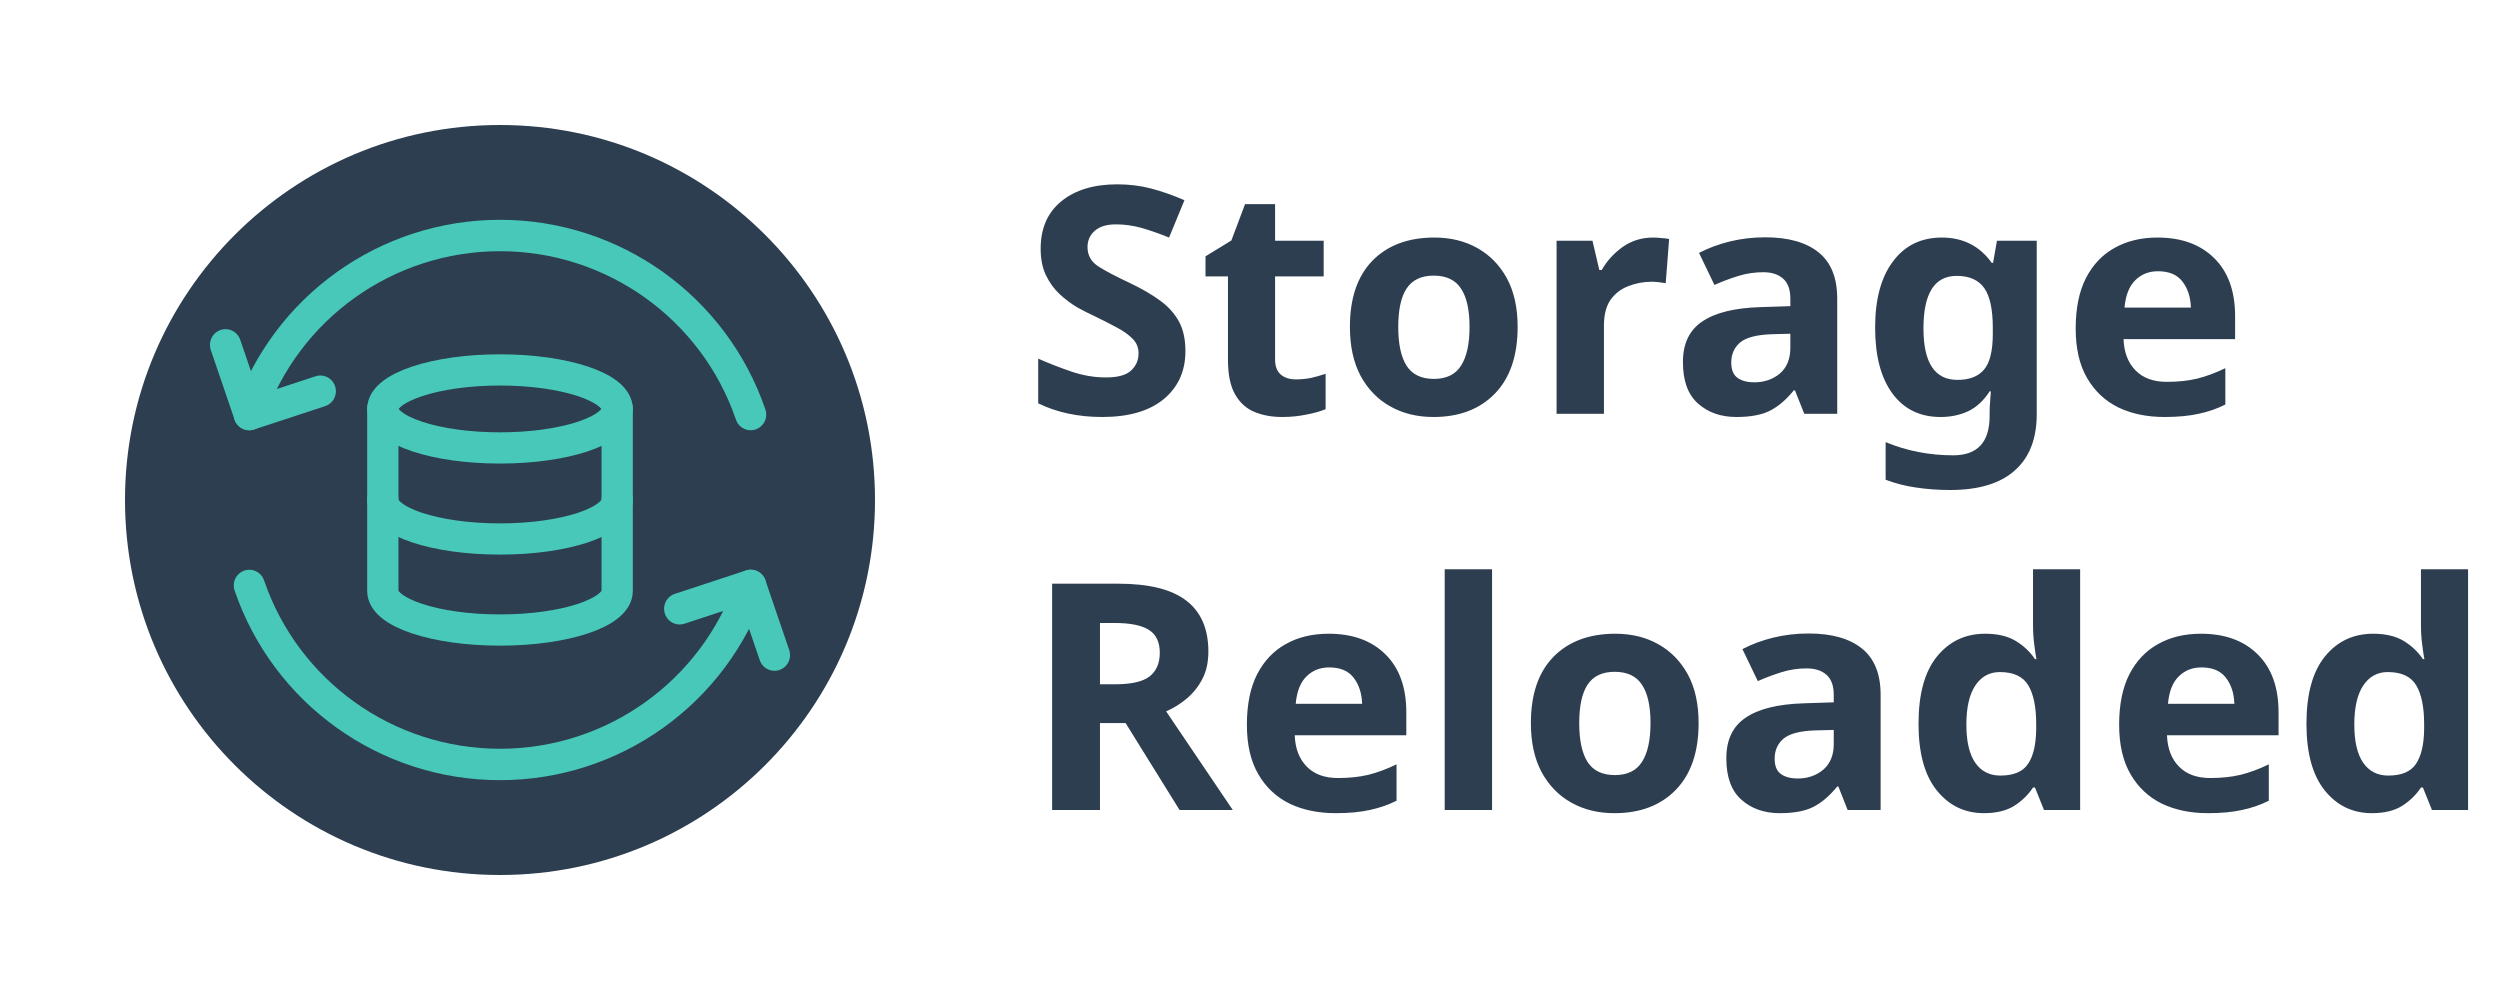
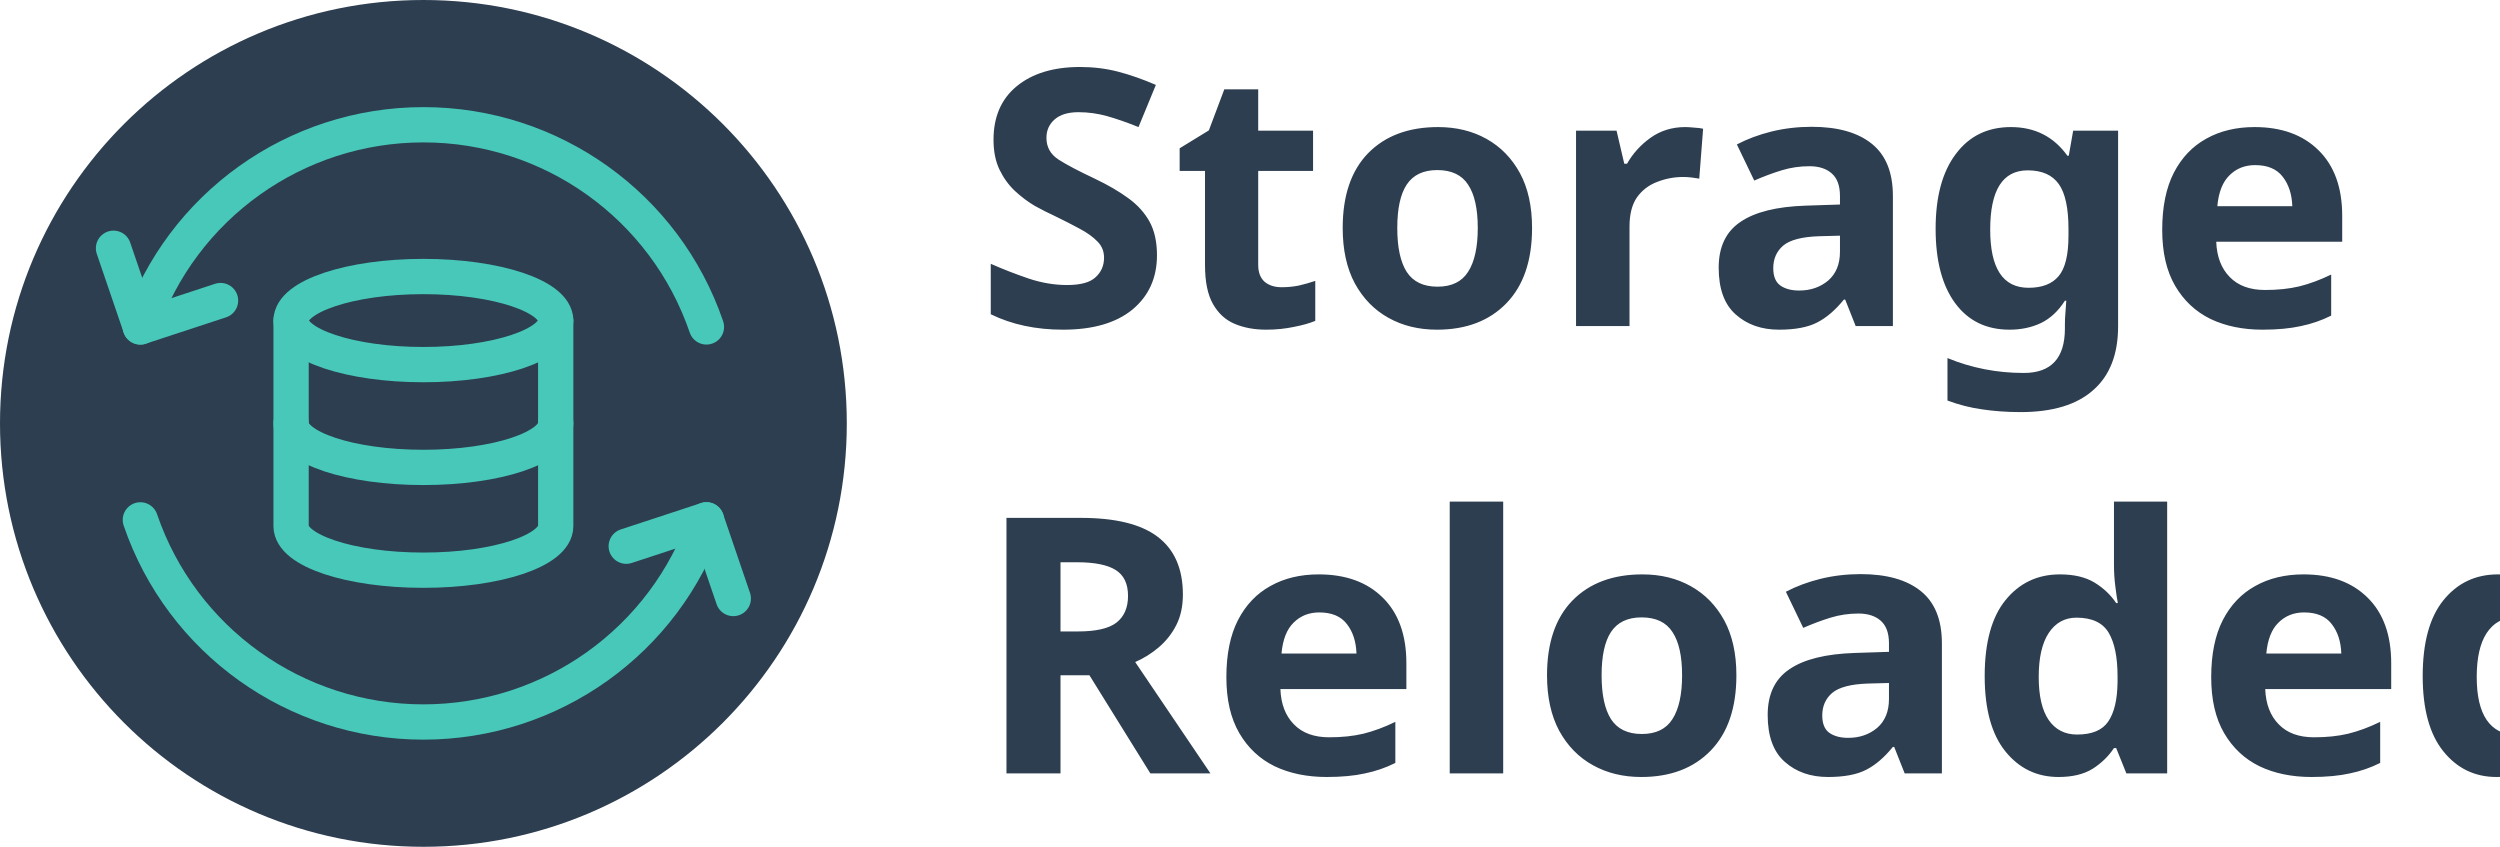
- <svg xmlns="http://www.w3.org/2000/svg" width="160" height="64" version="1.1" viewBox="0 0 160 64">
-   <rect x="8" y="8" width="48" height="48" ry="24" fill="#2d3e50" style="paint-order:stroke fill markers" />
-   <g transform="matrix(2.1194 0 0 2.1379 27.567 -81.298)" fill="none" stroke="#47c8b9" stroke-linecap="round" stroke-linejoin="round">
-     <g transform="matrix(.39319 0 0 .38934 -2.6266 48.322)" stroke-width="2.401">
-       <ellipse cx="12" cy="5" rx="9" ry="3" />
-       <path d="m21 12c0 1.66-4 3-9 3s-9-1.34-9-3" />
-       <path d="m3 5v14c0 1.66 4 3 9 3s9-1.34 9-3v-14" />
-     </g>
-     <path d="m-5.479 50.437a7.999 7.918 0 0 1 7.57-5.36 7.999 7.918 0 0 1 7.57 5.36" stroke-dashoffset="3.2" stroke-width=".94" style="paint-order:markers stroke fill" />
-     <path d="m9.662 55.552a7.999 7.918 0 0 1-7.57 5.36 7.999 7.918 0 0 1-7.57-5.359" stroke-dashoffset="3.2" stroke-width=".94" style="paint-order:markers stroke fill" />
-     <path d="m7.517 56.251 2.145-0.699 0.718 2.086" stroke-dashoffset="3.2" stroke-width=".94" style="paint-order:stroke fill markers" />
-     <path d="m-3.334 49.738-2.145 0.699-0.718-2.086" stroke-dashoffset="3.2" stroke-width=".94" style="paint-order:stroke fill markers" />
-   </g>
-   <text x="65.509" y="26.483" fill="#2d3e50" font-family="Nunito" font-size="20.284px" font-weight="bold" style="font-variant-caps:normal;font-variant-east-asian:normal;font-variant-ligatures:normal;font-variant-numeric:normal;line-height:1.25" xml:space="preserve">
-     <tspan x="65.509" y="26.483" style="font-variant-caps:normal;font-variant-east-asian:normal;font-variant-ligatures:normal;font-variant-numeric:normal">Storage</tspan>
-     <tspan x="65.509" y="51.838" style="font-variant-caps:normal;font-variant-east-asian:normal;font-variant-ligatures:normal;font-variant-numeric:normal">Reloaded</tspan>
+ <svg xmlns="http://www.w3.org/2000/svg" width="141.71" height="48" version="1.1" viewBox="0 0 141.71 48">
+   <rect width="48" height="48" ry="24" fill="#2d3e50" style="paint-order:stroke fill markers" />
+   <ellipse cx="24" cy="18.171" rx="7.5" ry="2.497" fill="none" stroke="#47c8b9" stroke-linecap="round" stroke-linejoin="round" stroke-width="2" />
+   <path d="m31.5 23.998c0 1.382-3.333 2.497-7.5 2.497-4.167 0-7.5-1.115-7.5-2.497" fill="none" stroke="#47c8b9" stroke-linecap="round" stroke-linejoin="round" stroke-width="2" />
+   <path d="m16.5 18.171v11.653c0 1.382 3.333 2.497 7.5 2.497 4.167 0 7.5-1.115 7.5-2.497v-11.653" fill="none" stroke="#47c8b9" stroke-linecap="round" stroke-linejoin="round" stroke-width="2" />
+   <path d="m7.956 18.531a16.953 16.927 0 0 1 16.044-11.459 16.953 16.927 0 0 1 16.044 11.459" fill="none" stroke="#47c8b9" stroke-dashoffset="3.2" stroke-linecap="round" stroke-linejoin="round" stroke-width="2" style="paint-order:markers stroke fill" />
+   <path d="m40.044 29.467a16.953 16.927 0 0 1-16.044 11.459 16.953 16.927 0 0 1-16.044-11.457" fill="none" stroke="#47c8b9" stroke-dashoffset="3.2" stroke-linecap="round" stroke-linejoin="round" stroke-width="2" style="paint-order:markers stroke fill" />
+   <path d="m35.498 30.961 4.546-1.494 1.522 4.459" fill="none" stroke="#47c8b9" stroke-dashoffset="3.2" stroke-linecap="round" stroke-linejoin="round" stroke-width="2" style="paint-order:stroke fill markers" />
+   <path d="m12.502 17.037-4.546 1.494-1.522-4.459" fill="none" stroke="#47c8b9" stroke-dashoffset="3.2" stroke-linecap="round" stroke-linejoin="round" stroke-width="2" style="paint-order:stroke fill markers" />
+   <text x="55.221" y="18.483" fill="#2d3e50" font-family="Nunito" font-size="20.284px" font-weight="bold" style="font-variant-caps:normal;font-variant-east-asian:normal;font-variant-ligatures:normal;font-variant-numeric:normal;line-height:1.25" xml:space="preserve">
+     <tspan x="55.221" y="18.483" style="font-variant-caps:normal;font-variant-east-asian:normal;font-variant-ligatures:normal;font-variant-numeric:normal">Storage</tspan>
+     <tspan x="55.221" y="43.838" style="font-variant-caps:normal;font-variant-east-asian:normal;font-variant-ligatures:normal;font-variant-numeric:normal">Reloaded</tspan>
  </text>
</svg>
